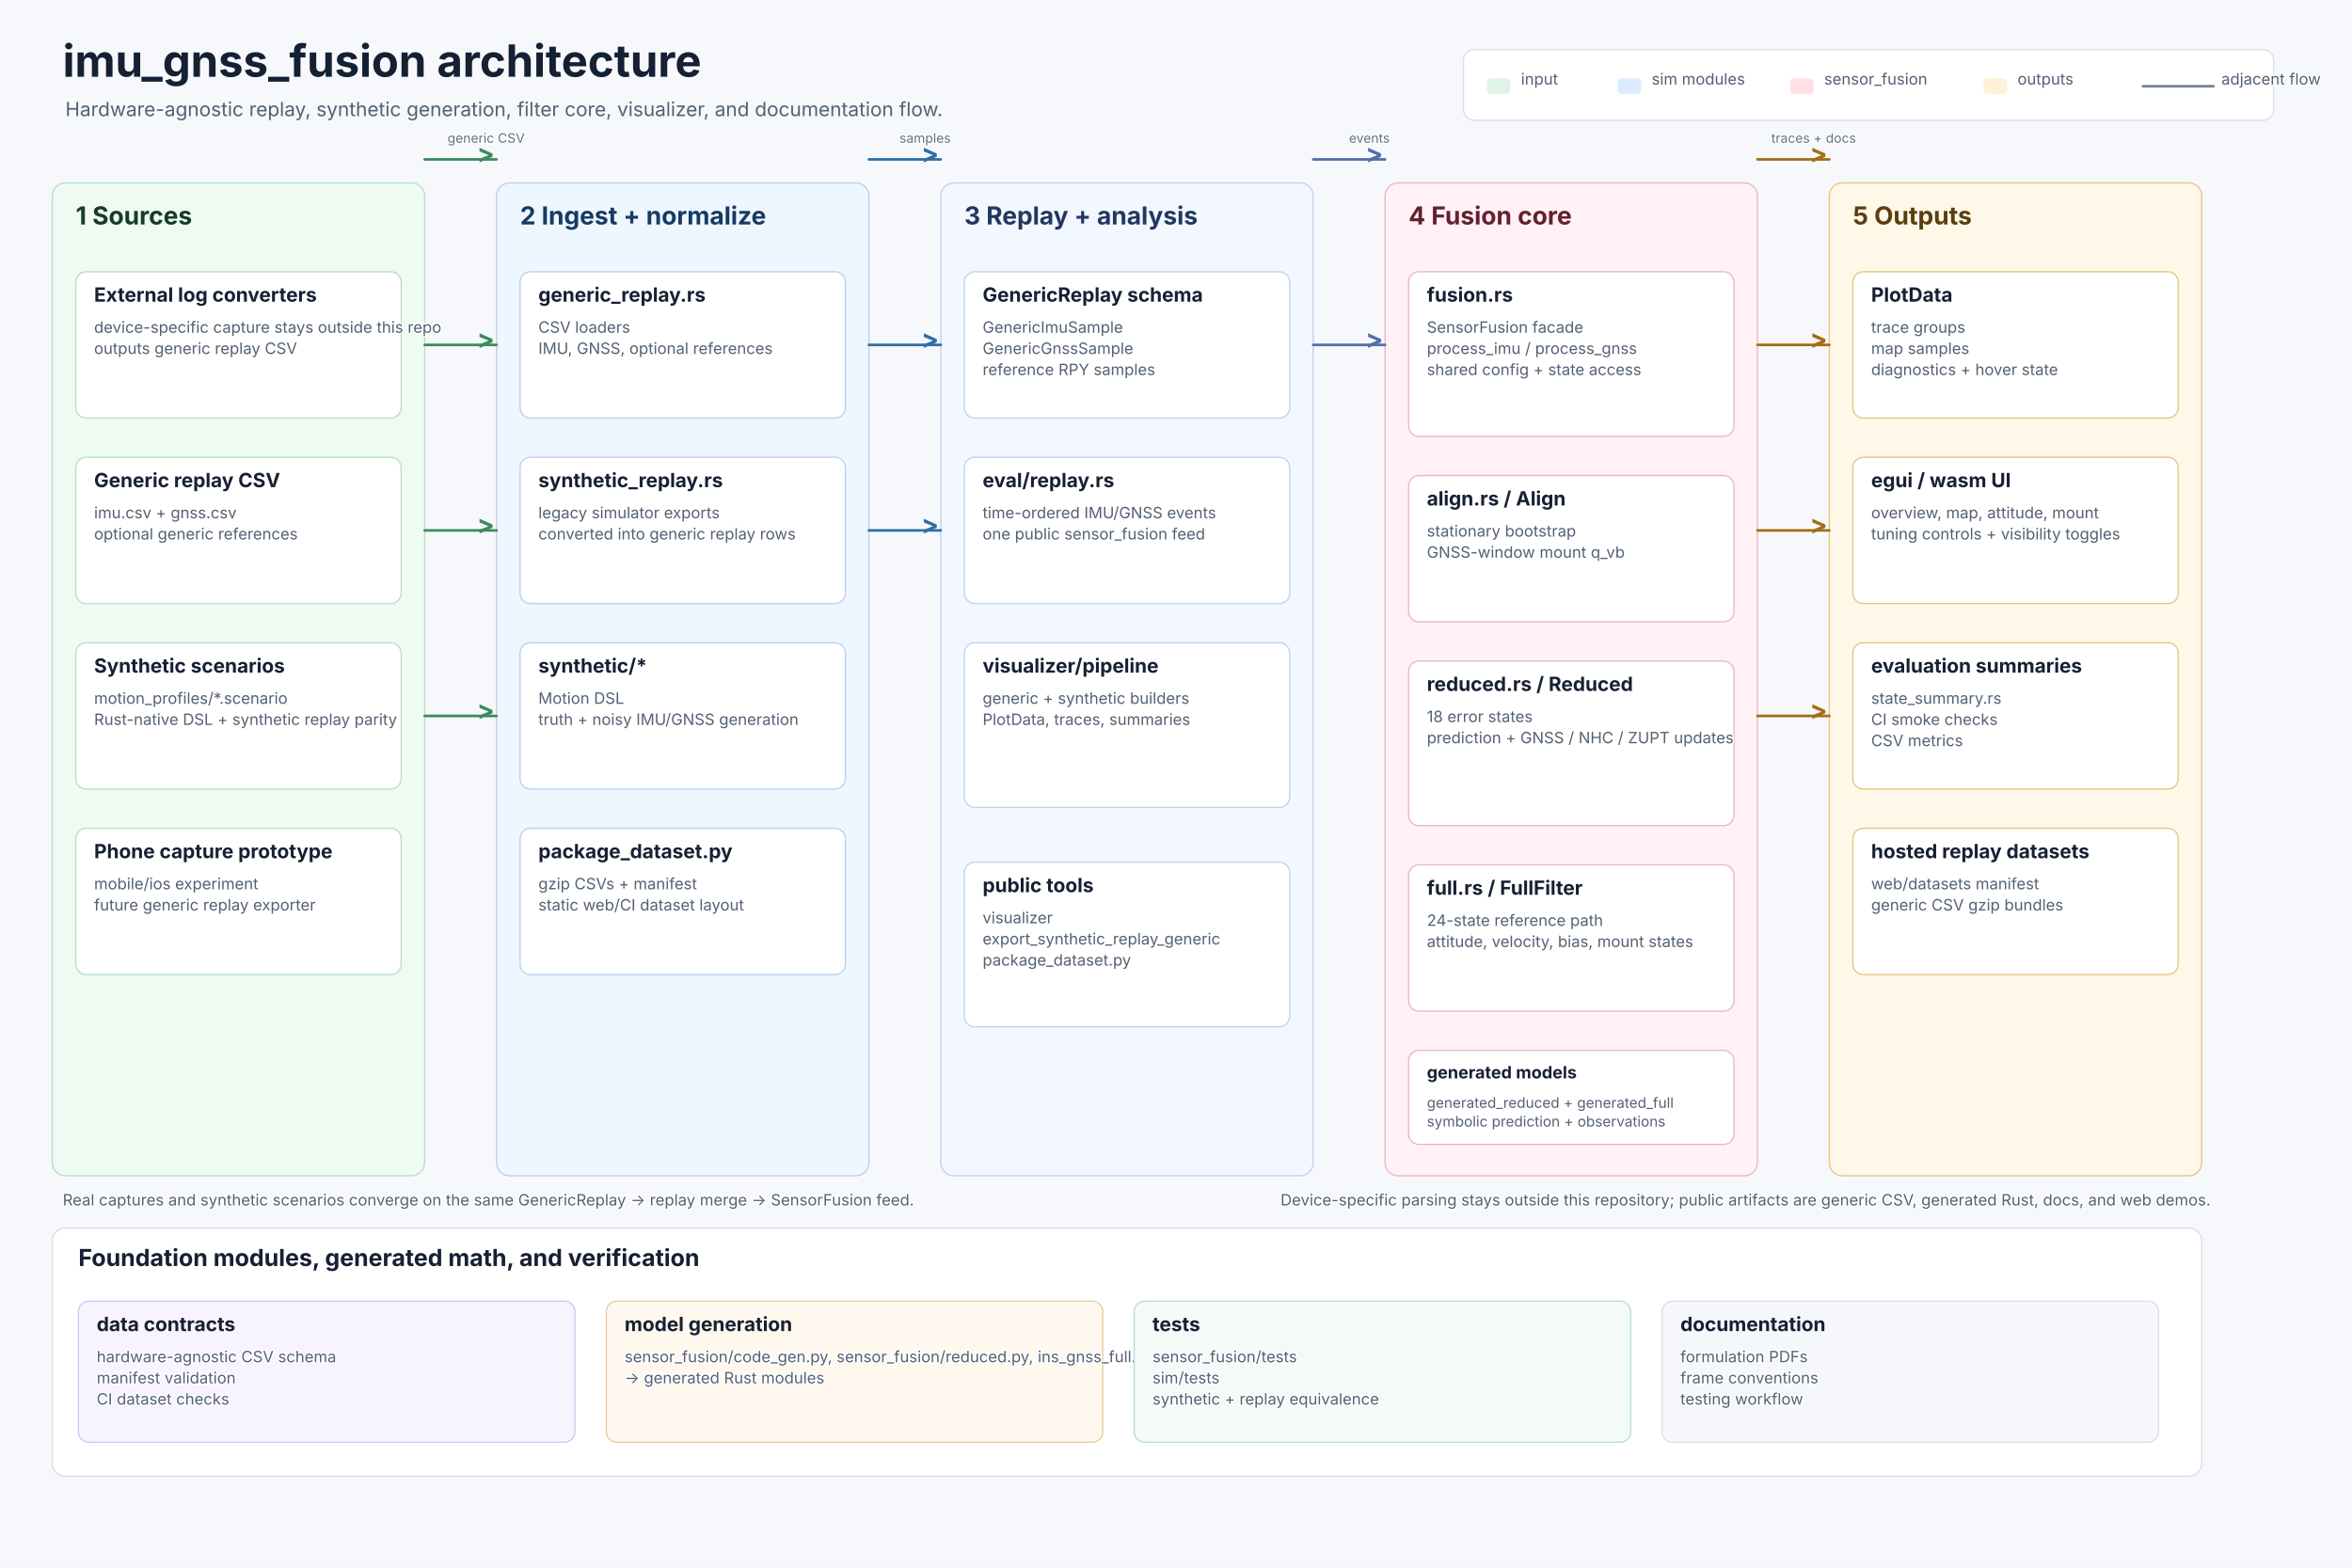
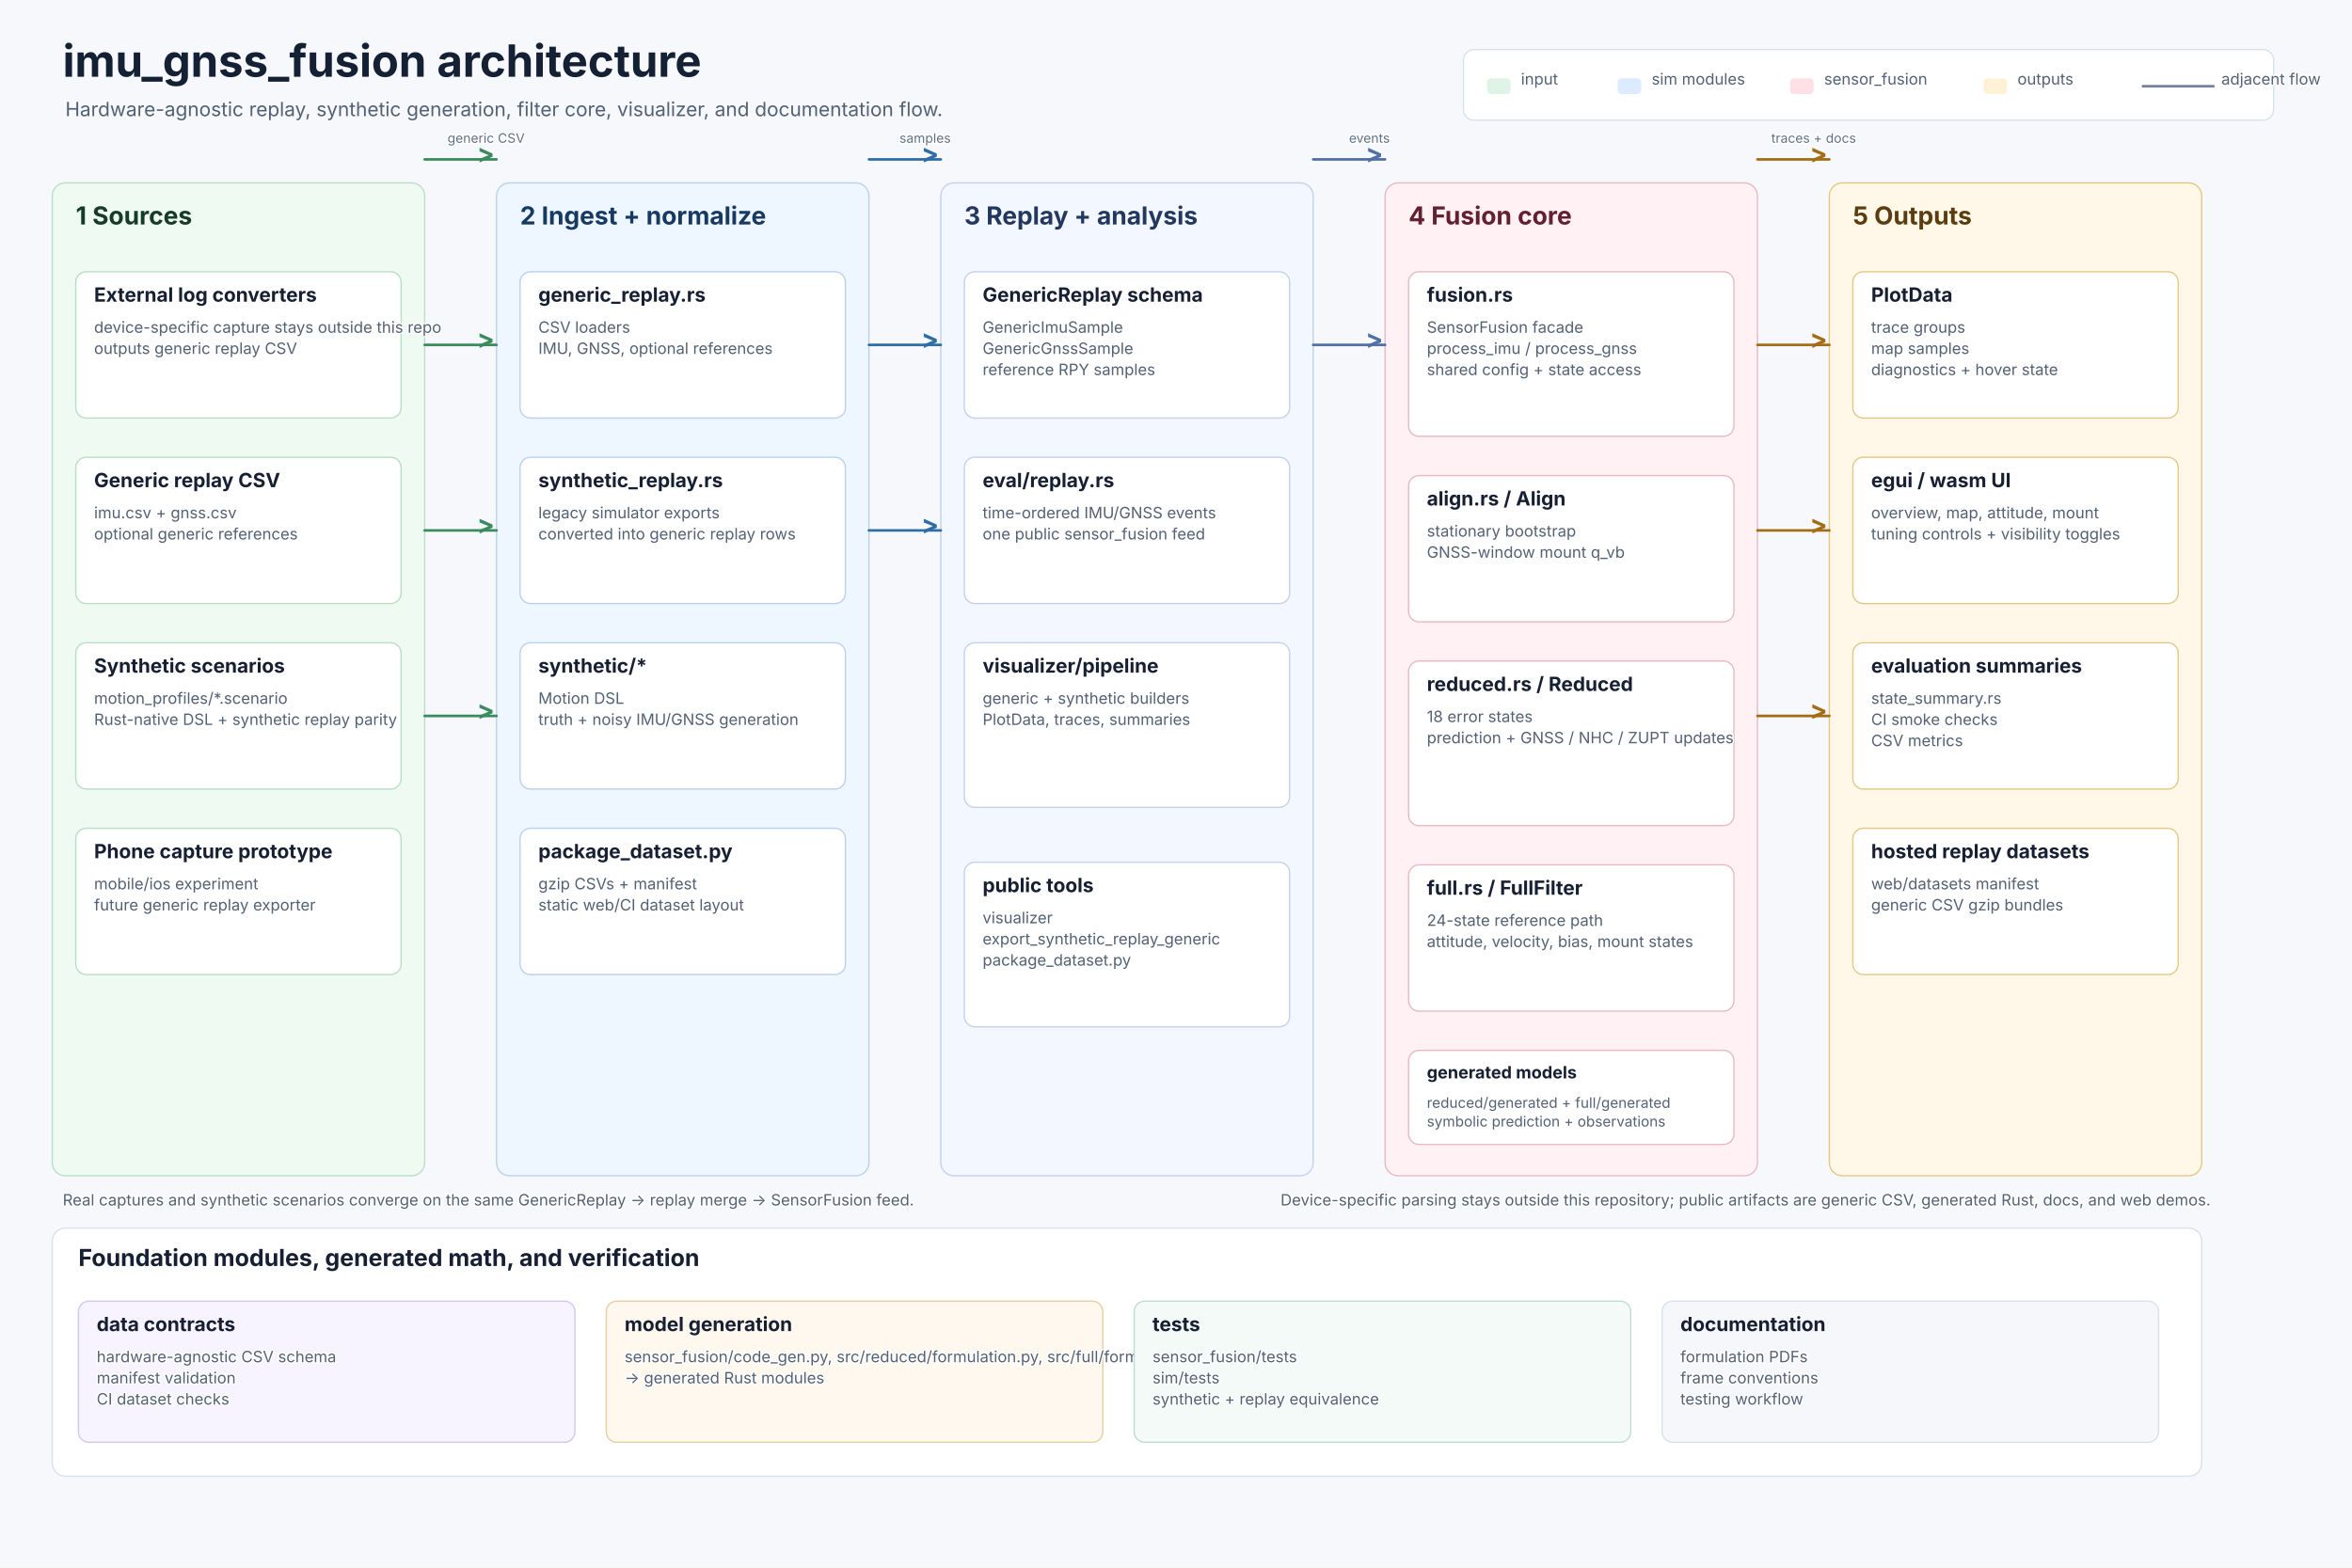
<svg xmlns="http://www.w3.org/2000/svg" width="1800" height="1200" viewBox="0 0 1800 1200">
  <defs>
    <style>text{font-family:Inter, ui-sans-serif, system-ui, -apple-system, BlinkMacSystemFont, "Segoe UI", sans-serif; dominant-baseline:hanging;} .label{paint-order:stroke;stroke:#fff;stroke-width:2px;stroke-linejoin:round;}</style>
  </defs>
  <rect x="0" y="0" width="1800" height="1200" rx="0" fill="#F6F8FB" stroke="none" />
  <text x="48" y="34" fill="#142033" font-size="34" font-weight="700" text-anchor="start">
    <tspan x="48" dy="0">imu_gnss_fusion architecture</tspan>
  </text>
  <text x="50" y="78" fill="#536174" font-size="15" font-weight="normal" text-anchor="start">
    <tspan x="50" dy="0">Hardware-agnostic replay, synthetic generation, filter core, visualizer, and documentation flow.</tspan>
  </text>
  <rect x="1120" y="38" width="620" height="54" rx="8" fill="#FFFFFF" stroke="#D8E0EA" stroke-width="1" />
  <rect x="1138" y="60" width="18" height="12" rx="3" fill="#DFF3E7" stroke="none" />
  <text class="label" x="1164" y="56" fill="#536174" font-size="12" font-weight="normal" text-anchor="start">
    <tspan x="1164" dy="0">input</tspan>
  </text>
  <rect x="1238" y="60" width="18" height="12" rx="3" fill="#DCEBFF" stroke="none" />
  <text class="label" x="1264" y="56" fill="#536174" font-size="12" font-weight="normal" text-anchor="start">
    <tspan x="1264" dy="0">sim modules</tspan>
  </text>
  <rect x="1370" y="60" width="18" height="12" rx="3" fill="#FFE0E7" stroke="none" />
  <text class="label" x="1396" y="56" fill="#536174" font-size="12" font-weight="normal" text-anchor="start">
    <tspan x="1396" dy="0">sensor_fusion</tspan>
  </text>
  <rect x="1518" y="60" width="18" height="12" rx="3" fill="#FFF1D5" stroke="none" />
  <text class="label" x="1544" y="56" fill="#536174" font-size="12" font-weight="normal" text-anchor="start">
    <tspan x="1544" dy="0">outputs</tspan>
  </text>
  <line x1="1640" y1="66" x2="1694" y2="66" stroke="#73839A" stroke-width="2" stroke-linecap="round" />
  <text class="label" x="1700" y="56" fill="#536174" font-size="12" font-weight="normal" text-anchor="start">
    <tspan x="1700" dy="0">adjacent flow</tspan>
  </text>
  <rect x="40" y="140" width="285" height="760" rx="10" fill="#EFFAF3" stroke="#B9DEC7" stroke-width="1" />
  <text x="58" y="158" fill="#173B29" font-size="19" font-weight="700" text-anchor="start">
    <tspan x="58" dy="0">1 Sources</tspan>
  </text>
  <rect x="58" y="208" width="249" height="112" rx="8" fill="#FFFFFF" stroke="#B9DEC7" stroke-width="1" />
  <text x="72" y="220" fill="#172033" font-size="15" font-weight="700" text-anchor="start">
    <tspan x="72" dy="0">External log converters</tspan>
  </text>
  <text class="label" x="72" y="246" fill="#536174" font-size="12" font-weight="normal" text-anchor="start">
    <tspan x="72" dy="0">device-specific capture stays outside this repo</tspan>
    <tspan x="72" dy="16.2">outputs generic replay CSV</tspan>
  </text>
  <rect x="58" y="350" width="249" height="112" rx="8" fill="#FFFFFF" stroke="#B9DEC7" stroke-width="1" />
  <text x="72" y="362" fill="#172033" font-size="15" font-weight="700" text-anchor="start">
    <tspan x="72" dy="0">Generic replay CSV</tspan>
  </text>
  <text class="label" x="72" y="388" fill="#536174" font-size="12" font-weight="normal" text-anchor="start">
    <tspan x="72" dy="0">imu.csv + gnss.csv</tspan>
    <tspan x="72" dy="16.2">optional generic references</tspan>
  </text>
  <rect x="58" y="492" width="249" height="112" rx="8" fill="#FFFFFF" stroke="#B9DEC7" stroke-width="1" />
  <text x="72" y="504" fill="#172033" font-size="15" font-weight="700" text-anchor="start">
    <tspan x="72" dy="0">Synthetic scenarios</tspan>
  </text>
  <text class="label" x="72" y="530" fill="#536174" font-size="12" font-weight="normal" text-anchor="start">
    <tspan x="72" dy="0">motion_profiles/*.scenario</tspan>
    <tspan x="72" dy="16.2">Rust-native DSL + synthetic replay parity</tspan>
  </text>
  <rect x="58" y="634" width="249" height="112" rx="8" fill="#FFFFFF" stroke="#B9DEC7" stroke-width="1" />
  <text x="72" y="646" fill="#172033" font-size="15" font-weight="700" text-anchor="start">
    <tspan x="72" dy="0">Phone capture prototype</tspan>
  </text>
  <text class="label" x="72" y="672" fill="#536174" font-size="12" font-weight="normal" text-anchor="start">
    <tspan x="72" dy="0">mobile/ios experiment</tspan>
    <tspan x="72" dy="16.2">future generic replay exporter</tspan>
  </text>
  <rect x="380" y="140" width="285" height="760" rx="10" fill="#EEF6FF" stroke="#BAD1EE" stroke-width="1" />
  <text x="398" y="158" fill="#173A63" font-size="19" font-weight="700" text-anchor="start">
    <tspan x="398" dy="0">2 Ingest + normalize</tspan>
  </text>
  <rect x="398" y="208" width="249" height="112" rx="8" fill="#FFFFFF" stroke="#BAD1EE" stroke-width="1" />
  <text x="412" y="220" fill="#172033" font-size="15" font-weight="700" text-anchor="start">
    <tspan x="412" dy="0">generic_replay.rs</tspan>
  </text>
  <text class="label" x="412" y="246" fill="#536174" font-size="12" font-weight="normal" text-anchor="start">
    <tspan x="412" dy="0">CSV loaders</tspan>
    <tspan x="412" dy="16.2">IMU, GNSS, optional references</tspan>
  </text>
  <rect x="398" y="350" width="249" height="112" rx="8" fill="#FFFFFF" stroke="#BAD1EE" stroke-width="1" />
  <text x="412" y="362" fill="#172033" font-size="15" font-weight="700" text-anchor="start">
    <tspan x="412" dy="0">synthetic_replay.rs</tspan>
  </text>
  <text class="label" x="412" y="388" fill="#536174" font-size="12" font-weight="normal" text-anchor="start">
    <tspan x="412" dy="0">legacy simulator exports</tspan>
    <tspan x="412" dy="16.2">converted into generic replay rows</tspan>
  </text>
  <rect x="398" y="492" width="249" height="112" rx="8" fill="#FFFFFF" stroke="#BAD1EE" stroke-width="1" />
  <text x="412" y="504" fill="#172033" font-size="15" font-weight="700" text-anchor="start">
    <tspan x="412" dy="0">synthetic/*</tspan>
  </text>
  <text class="label" x="412" y="530" fill="#536174" font-size="12" font-weight="normal" text-anchor="start">
    <tspan x="412" dy="0">Motion DSL</tspan>
    <tspan x="412" dy="16.2">truth + noisy IMU/GNSS generation</tspan>
  </text>
  <rect x="398" y="634" width="249" height="112" rx="8" fill="#FFFFFF" stroke="#BAD1EE" stroke-width="1" />
  <text x="412" y="646" fill="#172033" font-size="15" font-weight="700" text-anchor="start">
    <tspan x="412" dy="0">package_dataset.py</tspan>
  </text>
  <text class="label" x="412" y="672" fill="#536174" font-size="12" font-weight="normal" text-anchor="start">
    <tspan x="412" dy="0">gzip CSVs + manifest</tspan>
    <tspan x="412" dy="16.2">static web/CI dataset layout</tspan>
  </text>
  <rect x="720" y="140" width="285" height="760" rx="10" fill="#F3F7FF" stroke="#C3D1EF" stroke-width="1" />
  <text x="738" y="158" fill="#23385F" font-size="19" font-weight="700" text-anchor="start">
    <tspan x="738" dy="0">3 Replay + analysis</tspan>
  </text>
  <rect x="738" y="208" width="249" height="112" rx="8" fill="#FFFFFF" stroke="#C3D1EF" stroke-width="1" />
  <text x="752" y="220" fill="#172033" font-size="15" font-weight="700" text-anchor="start">
    <tspan x="752" dy="0">GenericReplay schema</tspan>
  </text>
  <text class="label" x="752" y="246" fill="#536174" font-size="12" font-weight="normal" text-anchor="start">
    <tspan x="752" dy="0">GenericImuSample</tspan>
    <tspan x="752" dy="16.2">GenericGnssSample</tspan>
    <tspan x="752" dy="16.2">reference RPY samples</tspan>
  </text>
  <rect x="738" y="350" width="249" height="112" rx="8" fill="#FFFFFF" stroke="#C3D1EF" stroke-width="1" />
  <text x="752" y="362" fill="#172033" font-size="15" font-weight="700" text-anchor="start">
    <tspan x="752" dy="0">eval/replay.rs</tspan>
  </text>
  <text class="label" x="752" y="388" fill="#536174" font-size="12" font-weight="normal" text-anchor="start">
    <tspan x="752" dy="0">time-ordered IMU/GNSS events</tspan>
    <tspan x="752" dy="16.2">one public sensor_fusion feed</tspan>
  </text>
  <rect x="738" y="492" width="249" height="126" rx="8" fill="#FFFFFF" stroke="#C3D1EF" stroke-width="1" />
  <text x="752" y="504" fill="#172033" font-size="15" font-weight="700" text-anchor="start">
    <tspan x="752" dy="0">visualizer/pipeline</tspan>
  </text>
  <text class="label" x="752" y="530" fill="#536174" font-size="12" font-weight="normal" text-anchor="start">
    <tspan x="752" dy="0">generic + synthetic builders</tspan>
    <tspan x="752" dy="16.2">PlotData, traces, summaries</tspan>
  </text>
  <rect x="738" y="660" width="249" height="126" rx="8" fill="#FFFFFF" stroke="#C3D1EF" stroke-width="1" />
  <text x="752" y="672" fill="#172033" font-size="15" font-weight="700" text-anchor="start">
    <tspan x="752" dy="0">public tools</tspan>
  </text>
  <text class="label" x="752" y="698" fill="#536174" font-size="12" font-weight="normal" text-anchor="start">
    <tspan x="752" dy="0">visualizer</tspan>
    <tspan x="752" dy="16.2">export_synthetic_replay_generic</tspan>
    <tspan x="752" dy="16.2">package_dataset.py</tspan>
  </text>
  <rect x="1060" y="140" width="285" height="760" rx="10" fill="#FFF1F4" stroke="#E9B8C2" stroke-width="1" />
  <text x="1078" y="158" fill="#632032" font-size="19" font-weight="700" text-anchor="start">
    <tspan x="1078" dy="0">4 Fusion core</tspan>
  </text>
  <rect x="1078" y="208" width="249" height="126" rx="8" fill="#FFFFFF" stroke="#E9B8C2" stroke-width="1" />
  <text x="1092" y="220" fill="#172033" font-size="15" font-weight="700" text-anchor="start">
    <tspan x="1092" dy="0">fusion.rs</tspan>
  </text>
  <text class="label" x="1092" y="246" fill="#536174" font-size="12" font-weight="normal" text-anchor="start">
    <tspan x="1092" dy="0">SensorFusion facade</tspan>
    <tspan x="1092" dy="16.2">process_imu / process_gnss</tspan>
    <tspan x="1092" dy="16.2">shared config + state access</tspan>
  </text>
  <rect x="1078" y="364" width="249" height="112" rx="8" fill="#FFFFFF" stroke="#E9B8C2" stroke-width="1" />
  <text x="1092" y="376" fill="#172033" font-size="15" font-weight="700" text-anchor="start">
    <tspan x="1092" dy="0">align.rs / Align</tspan>
  </text>
  <text class="label" x="1092" y="402" fill="#536174" font-size="12" font-weight="normal" text-anchor="start">
    <tspan x="1092" dy="0">stationary bootstrap</tspan>
    <tspan x="1092" dy="16.2">GNSS-window mount q_vb</tspan>
  </text>
  <rect x="1078" y="506" width="249" height="126" rx="8" fill="#FFFFFF" stroke="#E9B8C2" stroke-width="1" />
  <text x="1092" y="518" fill="#172033" font-size="15" font-weight="700" text-anchor="start">
    <tspan x="1092" dy="0">reduced.rs / Reduced</tspan>
  </text>
  <text class="label" x="1092" y="544" fill="#536174" font-size="12" font-weight="normal" text-anchor="start">
    <tspan x="1092" dy="0">18 error states</tspan>
    <tspan x="1092" dy="16.2">prediction + GNSS / NHC / ZUPT updates</tspan>
  </text>
  <rect x="1078" y="662" width="249" height="112" rx="8" fill="#FFFFFF" stroke="#E9B8C2" stroke-width="1" />
  <text x="1092" y="674" fill="#172033" font-size="15" font-weight="700" text-anchor="start">
    <tspan x="1092" dy="0">full.rs / FullFilter</tspan>
  </text>
  <text class="label" x="1092" y="700" fill="#536174" font-size="12" font-weight="normal" text-anchor="start">
    <tspan x="1092" dy="0">24-state reference path</tspan>
    <tspan x="1092" dy="16.2">attitude, velocity, bias, mount states</tspan>
  </text>
  <rect x="1078" y="804" width="249" height="72" rx="8" fill="#FFFFFF" stroke="#E9B8C2" stroke-width="1" />
  <text x="1092" y="816" fill="#172033" font-size="13" font-weight="700" text-anchor="start">
    <tspan x="1092" dy="0">generated models</tspan>
  </text>
  <text class="label" x="1092" y="840" fill="#536174" font-size="11" font-weight="normal" text-anchor="start">
-     <tspan x="1092" dy="0">generated_reduced + generated_full</tspan>
+     <tspan x="1092" dy="0">reduced/generated + full/generated</tspan>
    <tspan x="1092" dy="14.3">symbolic prediction + observations</tspan>
  </text>
  <rect x="1400" y="140" width="285" height="760" rx="10" fill="#FFF7E8" stroke="#E4C782" stroke-width="1" />
  <text x="1418" y="158" fill="#5B3E10" font-size="19" font-weight="700" text-anchor="start">
    <tspan x="1418" dy="0">5 Outputs</tspan>
  </text>
  <rect x="1418" y="208" width="249" height="112" rx="8" fill="#FFFFFF" stroke="#E4C782" stroke-width="1" />
  <text x="1432" y="220" fill="#172033" font-size="15" font-weight="700" text-anchor="start">
    <tspan x="1432" dy="0">PlotData</tspan>
  </text>
  <text class="label" x="1432" y="246" fill="#536174" font-size="12" font-weight="normal" text-anchor="start">
    <tspan x="1432" dy="0">trace groups</tspan>
    <tspan x="1432" dy="16.2">map samples</tspan>
    <tspan x="1432" dy="16.2">diagnostics + hover state</tspan>
  </text>
  <rect x="1418" y="350" width="249" height="112" rx="8" fill="#FFFFFF" stroke="#E4C782" stroke-width="1" />
  <text x="1432" y="362" fill="#172033" font-size="15" font-weight="700" text-anchor="start">
    <tspan x="1432" dy="0">egui / wasm UI</tspan>
  </text>
  <text class="label" x="1432" y="388" fill="#536174" font-size="12" font-weight="normal" text-anchor="start">
    <tspan x="1432" dy="0">overview, map, attitude, mount</tspan>
    <tspan x="1432" dy="16.2">tuning controls + visibility toggles</tspan>
  </text>
  <rect x="1418" y="492" width="249" height="112" rx="8" fill="#FFFFFF" stroke="#E4C782" stroke-width="1" />
  <text x="1432" y="504" fill="#172033" font-size="15" font-weight="700" text-anchor="start">
    <tspan x="1432" dy="0">evaluation summaries</tspan>
  </text>
  <text class="label" x="1432" y="530" fill="#536174" font-size="12" font-weight="normal" text-anchor="start">
    <tspan x="1432" dy="0">state_summary.rs</tspan>
    <tspan x="1432" dy="16.2">CI smoke checks</tspan>
    <tspan x="1432" dy="16.2">CSV metrics</tspan>
  </text>
  <rect x="1418" y="634" width="249" height="112" rx="8" fill="#FFFFFF" stroke="#E4C782" stroke-width="1" />
  <text x="1432" y="646" fill="#172033" font-size="15" font-weight="700" text-anchor="start">
    <tspan x="1432" dy="0">hosted replay datasets</tspan>
  </text>
  <text class="label" x="1432" y="672" fill="#536174" font-size="12" font-weight="normal" text-anchor="start">
    <tspan x="1432" dy="0">web/datasets manifest</tspan>
    <tspan x="1432" dy="16.2">generic CSV gzip bundles</tspan>
  </text>
  <rect x="40" y="940" width="1645" height="190" rx="10" fill="#FFFFFF" stroke="#D8E0EA" stroke-width="1" />
  <text x="60" y="956" fill="#172033" font-size="18" font-weight="700" text-anchor="start">
    <tspan x="60" dy="0">Foundation modules, generated math, and verification</tspan>
  </text>
  <rect x="60" y="996" width="380" height="108" rx="8" fill="#F7F3FF" stroke="#D0C8F1" stroke-width="1" />
  <text x="74" y="1008" fill="#172033" font-size="15" font-weight="700" text-anchor="start">
    <tspan x="74" dy="0">data contracts</tspan>
  </text>
  <text class="label" x="74" y="1034" fill="#536174" font-size="12" font-weight="normal" text-anchor="start">
    <tspan x="74" dy="0">hardware-agnostic CSV schema</tspan>
    <tspan x="74" dy="16.2">manifest validation</tspan>
    <tspan x="74" dy="16.2">CI dataset checks</tspan>
  </text>
  <rect x="464" y="996" width="380" height="108" rx="8" fill="#FFF8EE" stroke="#E7CDA0" stroke-width="1" />
  <text x="478" y="1008" fill="#172033" font-size="15" font-weight="700" text-anchor="start">
    <tspan x="478" dy="0">model generation</tspan>
  </text>
  <text class="label" x="478" y="1034" fill="#536174" font-size="12" font-weight="normal" text-anchor="start">
-     <tspan x="478" dy="0">sensor_fusion/code_gen.py, sensor_fusion/reduced.py, ins_gnss_full.py</tspan>
+     <tspan x="478" dy="0">sensor_fusion/code_gen.py, src/reduced/formulation.py, src/full/formulation.py</tspan>
    <tspan x="478" dy="16.2">-&gt; generated Rust modules</tspan>
  </text>
  <rect x="868" y="996" width="380" height="108" rx="8" fill="#F3FAF8" stroke="#BBDDD2" stroke-width="1" />
  <text x="882" y="1008" fill="#172033" font-size="15" font-weight="700" text-anchor="start">
    <tspan x="882" dy="0">tests</tspan>
  </text>
  <text class="label" x="882" y="1034" fill="#536174" font-size="12" font-weight="normal" text-anchor="start">
    <tspan x="882" dy="0">sensor_fusion/tests</tspan>
    <tspan x="882" dy="16.2">sim/tests</tspan>
    <tspan x="882" dy="16.2">synthetic + replay equivalence</tspan>
  </text>
  <rect x="1272" y="996" width="380" height="108" rx="8" fill="#F6F7FB" stroke="#D8E0EA" stroke-width="1" />
  <text x="1286" y="1008" fill="#172033" font-size="15" font-weight="700" text-anchor="start">
    <tspan x="1286" dy="0">documentation</tspan>
  </text>
  <text class="label" x="1286" y="1034" fill="#536174" font-size="12" font-weight="normal" text-anchor="start">
    <tspan x="1286" dy="0">formulation PDFs</tspan>
    <tspan x="1286" dy="16.2">frame conventions</tspan>
    <tspan x="1286" dy="16.2">testing workflow</tspan>
  </text>
  <line x1="325" y1="264" x2="380" y2="264" stroke="#3C8B5E" stroke-width="2" stroke-linecap="round" />
  <text x="365" y="252" fill="#3C8B5E" font-size="20" font-weight="700" text-anchor="start">
    <tspan x="365" dy="0">&gt;</tspan>
  </text>
  <line x1="325" y1="406" x2="380" y2="406" stroke="#3C8B5E" stroke-width="2" stroke-linecap="round" />
  <text x="365" y="394" fill="#3C8B5E" font-size="20" font-weight="700" text-anchor="start">
    <tspan x="365" dy="0">&gt;</tspan>
  </text>
  <line x1="325" y1="548" x2="380" y2="548" stroke="#3C8B5E" stroke-width="2" stroke-linecap="round" />
  <text x="365" y="536" fill="#3C8B5E" font-size="20" font-weight="700" text-anchor="start">
    <tspan x="365" dy="0">&gt;</tspan>
  </text>
  <line x1="665" y1="264" x2="720" y2="264" stroke="#2F6EA5" stroke-width="2" stroke-linecap="round" />
  <text x="705" y="252" fill="#2F6EA5" font-size="20" font-weight="700" text-anchor="start">
    <tspan x="705" dy="0">&gt;</tspan>
  </text>
  <line x1="665" y1="406" x2="720" y2="406" stroke="#2F6EA5" stroke-width="2" stroke-linecap="round" />
  <text x="705" y="394" fill="#2F6EA5" font-size="20" font-weight="700" text-anchor="start">
    <tspan x="705" dy="0">&gt;</tspan>
  </text>
  <line x1="1005" y1="264" x2="1060" y2="264" stroke="#526FA6" stroke-width="2" stroke-linecap="round" />
  <text x="1045" y="252" fill="#526FA6" font-size="20" font-weight="700" text-anchor="start">
    <tspan x="1045" dy="0">&gt;</tspan>
  </text>
  <line x1="1345" y1="264" x2="1400" y2="264" stroke="#A36D16" stroke-width="2" stroke-linecap="round" />
  <text x="1385" y="252" fill="#A36D16" font-size="20" font-weight="700" text-anchor="start">
    <tspan x="1385" dy="0">&gt;</tspan>
  </text>
  <line x1="1345" y1="406" x2="1400" y2="406" stroke="#A36D16" stroke-width="2" stroke-linecap="round" />
  <text x="1385" y="394" fill="#A36D16" font-size="20" font-weight="700" text-anchor="start">
    <tspan x="1385" dy="0">&gt;</tspan>
  </text>
  <line x1="1345" y1="548" x2="1400" y2="548" stroke="#A36D16" stroke-width="2" stroke-linecap="round" />
  <text x="1385" y="536" fill="#A36D16" font-size="20" font-weight="700" text-anchor="start">
    <tspan x="1385" dy="0">&gt;</tspan>
  </text>
  <line x1="325" y1="122" x2="380" y2="122" stroke="#3C8B5E" stroke-width="2" stroke-linecap="round" />
  <text x="365" y="110" fill="#3C8B5E" font-size="20" font-weight="700" text-anchor="start">
    <tspan x="365" dy="0">&gt;</tspan>
  </text>
  <line x1="665" y1="122" x2="720" y2="122" stroke="#2F6EA5" stroke-width="2" stroke-linecap="round" />
  <text x="705" y="110" fill="#2F6EA5" font-size="20" font-weight="700" text-anchor="start">
    <tspan x="705" dy="0">&gt;</tspan>
  </text>
  <line x1="1005" y1="122" x2="1060" y2="122" stroke="#526FA6" stroke-width="2" stroke-linecap="round" />
  <text x="1045" y="110" fill="#526FA6" font-size="20" font-weight="700" text-anchor="start">
    <tspan x="1045" dy="0">&gt;</tspan>
  </text>
  <line x1="1345" y1="122" x2="1400" y2="122" stroke="#A36D16" stroke-width="2" stroke-linecap="round" />
  <text x="1385" y="110" fill="#A36D16" font-size="20" font-weight="700" text-anchor="start">
    <tspan x="1385" dy="0">&gt;</tspan>
  </text>
  <text class="label" x="372" y="102" fill="#607083" font-size="10" font-weight="normal" text-anchor="middle">
    <tspan x="372" dy="0">generic CSV</tspan>
  </text>
  <text class="label" x="708" y="102" fill="#607083" font-size="10" font-weight="normal" text-anchor="middle">
    <tspan x="708" dy="0">samples</tspan>
  </text>
  <text class="label" x="1048" y="102" fill="#607083" font-size="10" font-weight="normal" text-anchor="middle">
    <tspan x="1048" dy="0">events</tspan>
  </text>
  <text class="label" x="1388" y="102" fill="#607083" font-size="10" font-weight="normal" text-anchor="middle">
    <tspan x="1388" dy="0">traces + docs</tspan>
  </text>
  <text class="label" x="48" y="914" fill="#536174" font-size="12" font-weight="normal" text-anchor="start">
    <tspan x="48" dy="0">Real captures and synthetic scenarios converge on the same GenericReplay -&gt; replay merge -&gt; SensorFusion feed.</tspan>
  </text>
  <text class="label" x="980" y="914" fill="#536174" font-size="12" font-weight="normal" text-anchor="start">
    <tspan x="980" dy="0">Device-specific parsing stays outside this repository; public artifacts are generic CSV, generated Rust, docs, and web demos.</tspan>
  </text>
</svg>
